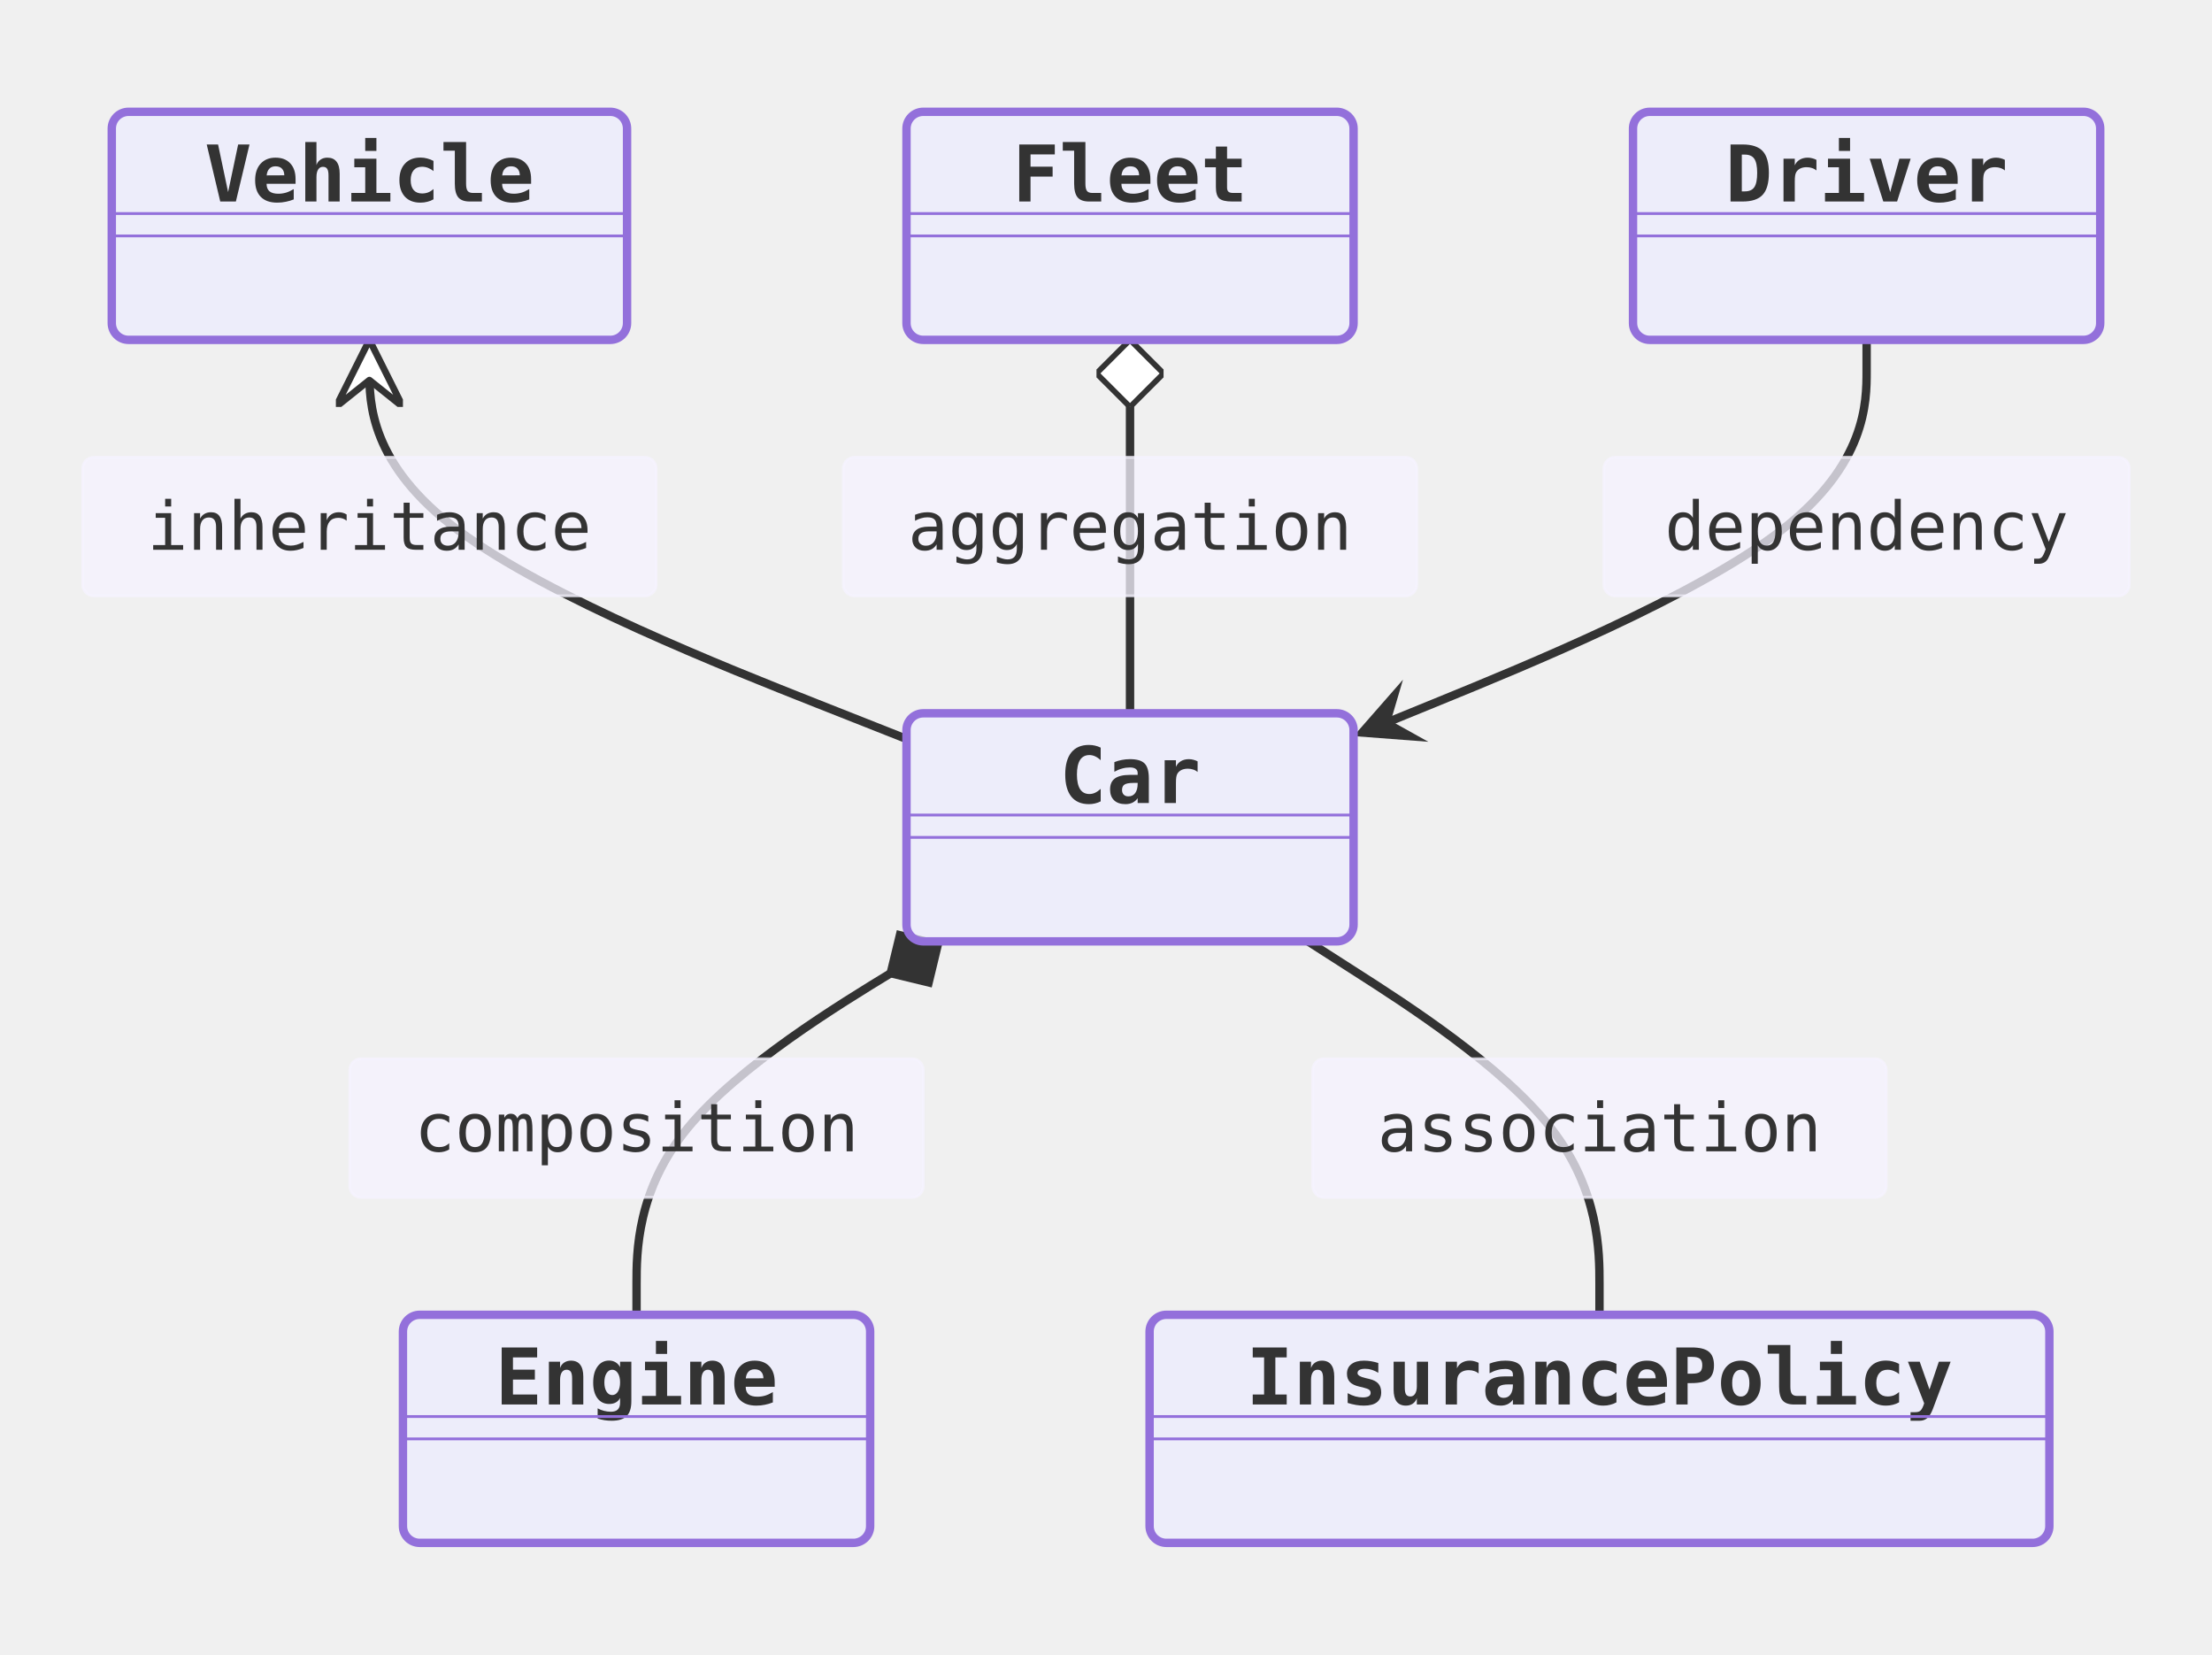
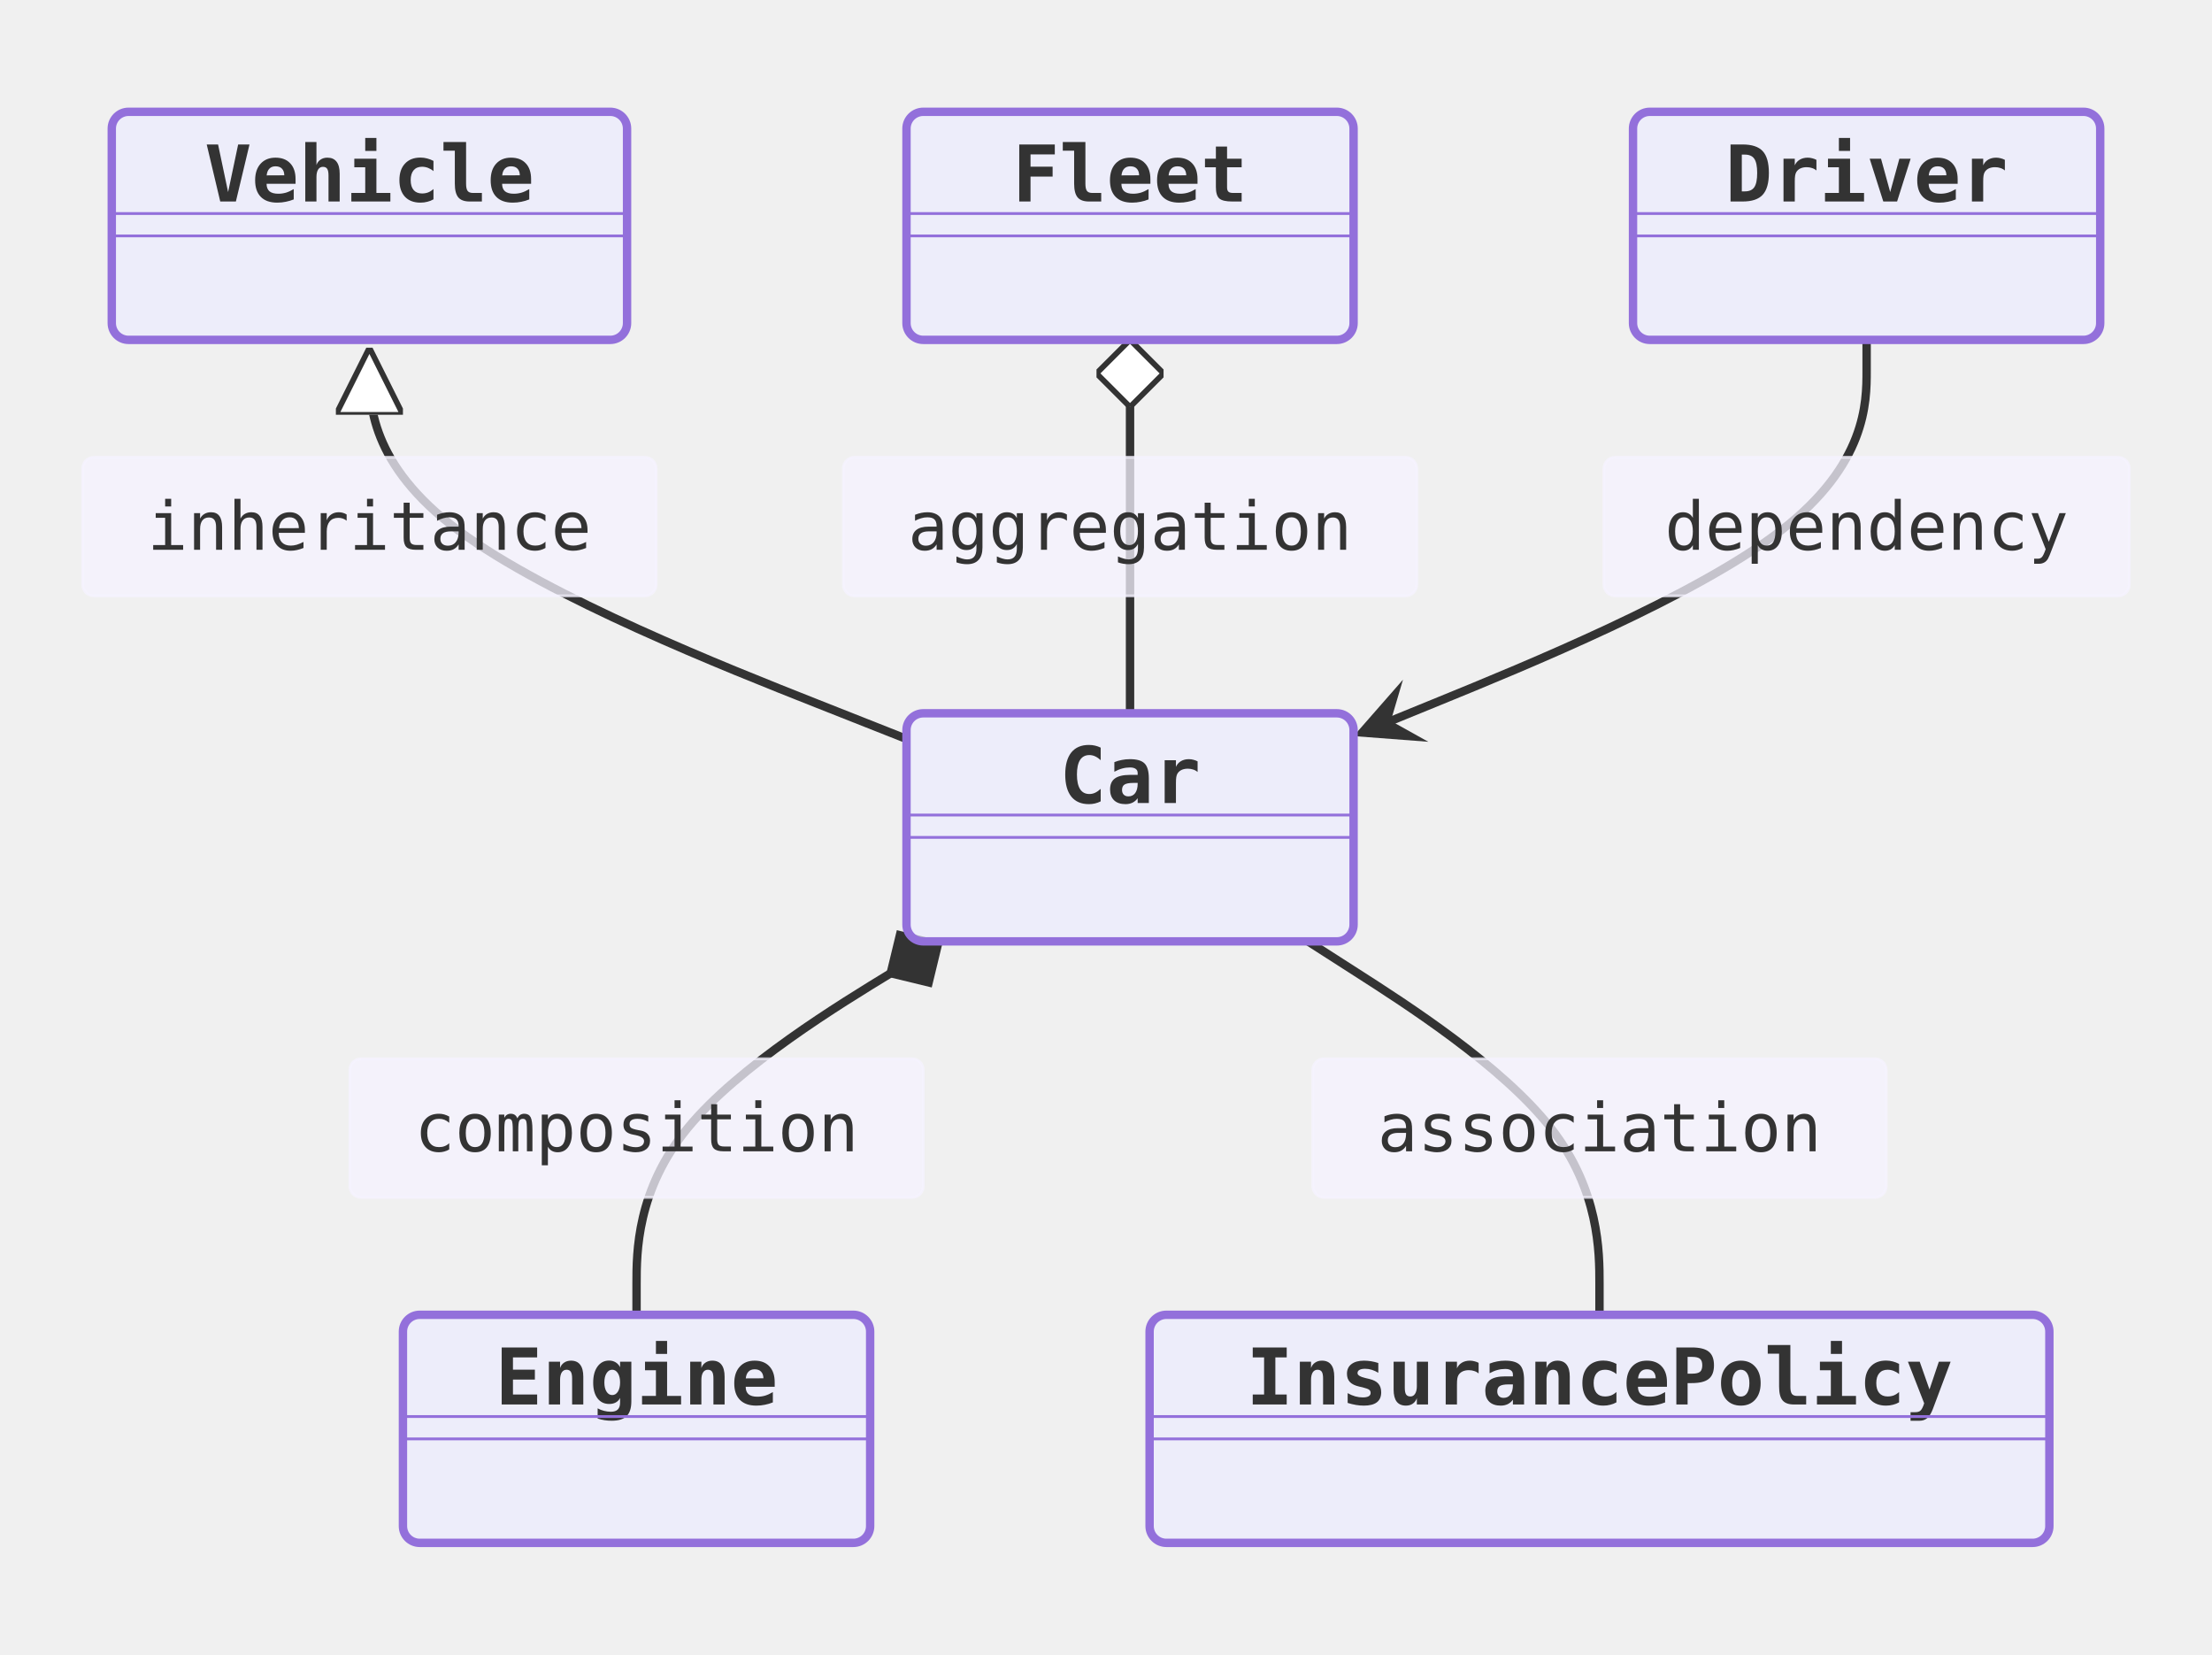
<svg xmlns="http://www.w3.org/2000/svg" viewBox="0 0 395.8 296" width="395.8" height="296">
  <defs>
-     <marker id="arrow-barb-333333" viewBox="0 0 10 10" refX="8" refY="5" markerWidth="8" markerHeight="8" orient="auto-start-reverse">
-       <path d="M10 5 L0 10 L4 5 L0 0 Z" fill="white" stroke="#333333" stroke-width="1" stroke-linejoin="round" />
+     <marker id="marker-extension-333333" viewBox="0 0 12 12" refX="11" refY="6" markerWidth="8" markerHeight="8" orient="auto-start-reverse">
+       <path d="M0 0 L12 6 L0 12 Z" fill="white" stroke="#333333" stroke-width="1" />
    </marker>
    <marker id="marker-composition-333333" viewBox="0 0 12 12" refX="10" refY="6" markerWidth="8" markerHeight="8" orient="auto-start-reverse">
      <path d="M0 6 L6 0 L12 6 L6 12 Z" fill="#333333" />
    </marker>
    <marker id="marker-aggregation-333333" viewBox="0 0 12 12" refX="10" refY="6" markerWidth="8" markerHeight="8" orient="auto-start-reverse">
      <path d="M0 6 L6 0 L12 6 L6 12 Z" fill="white" stroke="#333333" stroke-width="1" />
    </marker>
    <marker id="arrow-point-333333" viewBox="0 0 10 10" refX="8" refY="5" markerWidth="8" markerHeight="8" orient="auto-start-reverse">
      <path d="M10 5 L0 10 L4 5 L0 0 Z" fill="#333333" />
    </marker>
  </defs>
  <g transform="translate(20, 20)">
-     <path d="M46.1 43.2 L46.1 46.37 C46.1 51.93 46.1 63.07 62.12 74.96 C78.13 86.86 110.17 99.53 126.18 105.86 L142.2 112.19" fill="none" stroke="#333333" stroke-width="1.5" marker-start="url(#arrow-barb-333333)" />
+     <path d="M46.1 43.2 L46.1 46.37 C46.1 51.93 46.1 63.07 62.12 74.96 C78.13 86.86 110.17 99.53 126.18 105.86 L142.2 112.19" fill="none" stroke="#333333" stroke-width="1.5" marker-start="url(#marker-extension-333333)" />
    <rect x="-5.2" y="61.8" width="102.6" height="24.8" rx="2" ry="2" fill="#f5f3ffbf" stroke="#f5f3ffbf" stroke-width="0.5" />
    <text x="46.1" y="74.2" text-anchor="middle" dominant-baseline="central" font-size="12px" font-family="'Intel One Mono', 'SF Mono', 'Cascadia Code', 'JetBrains Mono', 'Fira Code', 'Consolas', 'Menlo', monospace" fill="#333333">inheritance</text>
    <path d="M147.01 149.44 L139.58 153.97 C130.45 159.53 112.17 170.67 103.04 181.8 C93.9 192.93 93.9 204.07 93.9 209.63 L93.9 215.2" fill="none" stroke="#333333" stroke-width="1.5" marker-start="url(#marker-composition-333333)" />
    <rect x="42.6" y="169.4" width="102.6" height="24.8" rx="2" ry="2" fill="#f5f3ffbf" stroke="#f5f3ffbf" stroke-width="0.5" />
    <text x="93.9" y="181.8" text-anchor="middle" dominant-baseline="central" font-size="12px" font-family="'Intel One Mono', 'SF Mono', 'Cascadia Code', 'JetBrains Mono', 'Fira Code', 'Consolas', 'Menlo', monospace" fill="#333333">composition</text>
    <path d="M182.2 42.8 L182.2 46.37 C182.2 51.93 182.2 63.07 182.2 74.2 C182.2 85.33 182.2 96.47 182.2 102.03 L182.2 107.6" fill="none" stroke="#333333" stroke-width="1.5" marker-start="url(#marker-aggregation-333333)" />
    <rect x="130.9" y="61.8" width="102.6" height="24.8" rx="2" ry="2" fill="#f5f3ffbf" stroke="#f5f3ffbf" stroke-width="0.5" />
    <text x="182.2" y="74.2" text-anchor="middle" dominant-baseline="central" font-size="12px" font-family="'Intel One Mono', 'SF Mono', 'Cascadia Code', 'JetBrains Mono', 'Fira Code', 'Consolas', 'Menlo', monospace" fill="#333333">aggregation</text>
    <path d="M314 40.8 L314 46.37 C314 51.93 314 63.07 298.7 74.88 C283.4 86.69 252.8 99.18 237.5 105.43 L224.42 110.77" fill="none" stroke="#333333" stroke-width="1.5" marker-end="url(#arrow-point-333333)" />
    <rect x="267" y="61.8" width="94" height="24.8" rx="2" ry="2" fill="#f5f3ffbf" stroke="#f5f3ffbf" stroke-width="0.5" />
    <text x="314" y="74.2" text-anchor="middle" dominant-baseline="central" font-size="12px" font-family="'Intel One Mono', 'SF Mono', 'Cascadia Code', 'JetBrains Mono', 'Fira Code', 'Consolas', 'Menlo', monospace" fill="#333333">dependency</text>
    <path d="M214.05 148.4 L222.74 153.97 C231.43 159.53 248.82 170.67 257.51 181.8 C266.2 192.93 266.2 204.07 266.2 209.63 L266.2 215.2" fill="none" stroke="#333333" stroke-width="1.5" />
    <rect x="214.9" y="169.4" width="102.6" height="24.8" rx="2" ry="2" fill="#f5f3ffbf" stroke="#f5f3ffbf" stroke-width="0.5" />
    <text x="266.2" y="181.8" text-anchor="middle" dominant-baseline="central" font-size="12px" font-family="'Intel One Mono', 'SF Mono', 'Cascadia Code', 'JetBrains Mono', 'Fira Code', 'Consolas', 'Menlo', monospace" fill="#333333">association</text>
    <rect x="0" y="0" width="92.2" height="40.8" rx="3" ry="3" fill="#ececffb2" stroke="#9370db" stroke-width="1.5" />
    <text x="46.1" y="11.2" text-anchor="middle" dominant-baseline="central" font-size="14px" font-family="'Intel One Mono', 'SF Mono', 'Cascadia Code', 'JetBrains Mono', 'Fira Code', 'Consolas', 'Menlo', monospace" fill="#333333" font-weight="bold">Vehicle</text>
    <path d="M0 18.2 L92.2 18.2" fill="none" stroke="#9370db" stroke-width="0.5" />
    <path d="M0 22.2 L92.2 22.2" fill="none" stroke="#9370db" stroke-width="0.5" />
    <rect x="142.2" y="107.6" width="80" height="40.8" rx="3" ry="3" fill="#ececffb2" stroke="#9370db" stroke-width="1.5" />
    <text x="182.2" y="118.8" text-anchor="middle" dominant-baseline="central" font-size="14px" font-family="'Intel One Mono', 'SF Mono', 'Cascadia Code', 'JetBrains Mono', 'Fira Code', 'Consolas', 'Menlo', monospace" fill="#333333" font-weight="bold">Car</text>
    <path d="M142.2 125.8 L222.2 125.8" fill="none" stroke="#9370db" stroke-width="0.5" />
    <path d="M142.2 129.8 L222.2 129.8" fill="none" stroke="#9370db" stroke-width="0.5" />
    <rect x="52.1" y="215.2" width="83.6" height="40.8" rx="3" ry="3" fill="#ececffb2" stroke="#9370db" stroke-width="1.5" />
    <text x="93.9" y="226.4" text-anchor="middle" dominant-baseline="central" font-size="14px" font-family="'Intel One Mono', 'SF Mono', 'Cascadia Code', 'JetBrains Mono', 'Fira Code', 'Consolas', 'Menlo', monospace" fill="#333333" font-weight="bold">Engine</text>
    <path d="M52.1 233.4 L135.7 233.4" fill="none" stroke="#9370db" stroke-width="0.5" />
    <path d="M52.1 237.4 L135.7 237.4" fill="none" stroke="#9370db" stroke-width="0.5" />
    <rect x="142.2" y="0" width="80" height="40.8" rx="3" ry="3" fill="#ececffb2" stroke="#9370db" stroke-width="1.5" />
    <text x="182.2" y="11.2" text-anchor="middle" dominant-baseline="central" font-size="14px" font-family="'Intel One Mono', 'SF Mono', 'Cascadia Code', 'JetBrains Mono', 'Fira Code', 'Consolas', 'Menlo', monospace" fill="#333333" font-weight="bold">Fleet</text>
    <path d="M142.2 18.2 L222.2 18.2" fill="none" stroke="#9370db" stroke-width="0.5" />
    <path d="M142.2 22.2 L222.2 22.2" fill="none" stroke="#9370db" stroke-width="0.5" />
    <rect x="272.2" y="0" width="83.6" height="40.8" rx="3" ry="3" fill="#ececffb2" stroke="#9370db" stroke-width="1.5" />
    <text x="314" y="11.2" text-anchor="middle" dominant-baseline="central" font-size="14px" font-family="'Intel One Mono', 'SF Mono', 'Cascadia Code', 'JetBrains Mono', 'Fira Code', 'Consolas', 'Menlo', monospace" fill="#333333" font-weight="bold">Driver</text>
    <path d="M272.2 18.2 L355.8 18.2" fill="none" stroke="#9370db" stroke-width="0.5" />
    <path d="M272.2 22.2 L355.8 22.2" fill="none" stroke="#9370db" stroke-width="0.5" />
    <rect x="185.7" y="215.2" width="161" height="40.8" rx="3" ry="3" fill="#ececffb2" stroke="#9370db" stroke-width="1.5" />
    <text x="266.2" y="226.4" text-anchor="middle" dominant-baseline="central" font-size="14px" font-family="'Intel One Mono', 'SF Mono', 'Cascadia Code', 'JetBrains Mono', 'Fira Code', 'Consolas', 'Menlo', monospace" fill="#333333" font-weight="bold">InsurancePolicy</text>
    <path d="M185.7 233.4 L346.7 233.4" fill="none" stroke="#9370db" stroke-width="0.5" />
    <path d="M185.7 237.4 L346.7 237.4" fill="none" stroke="#9370db" stroke-width="0.5" />
  </g>
</svg>
